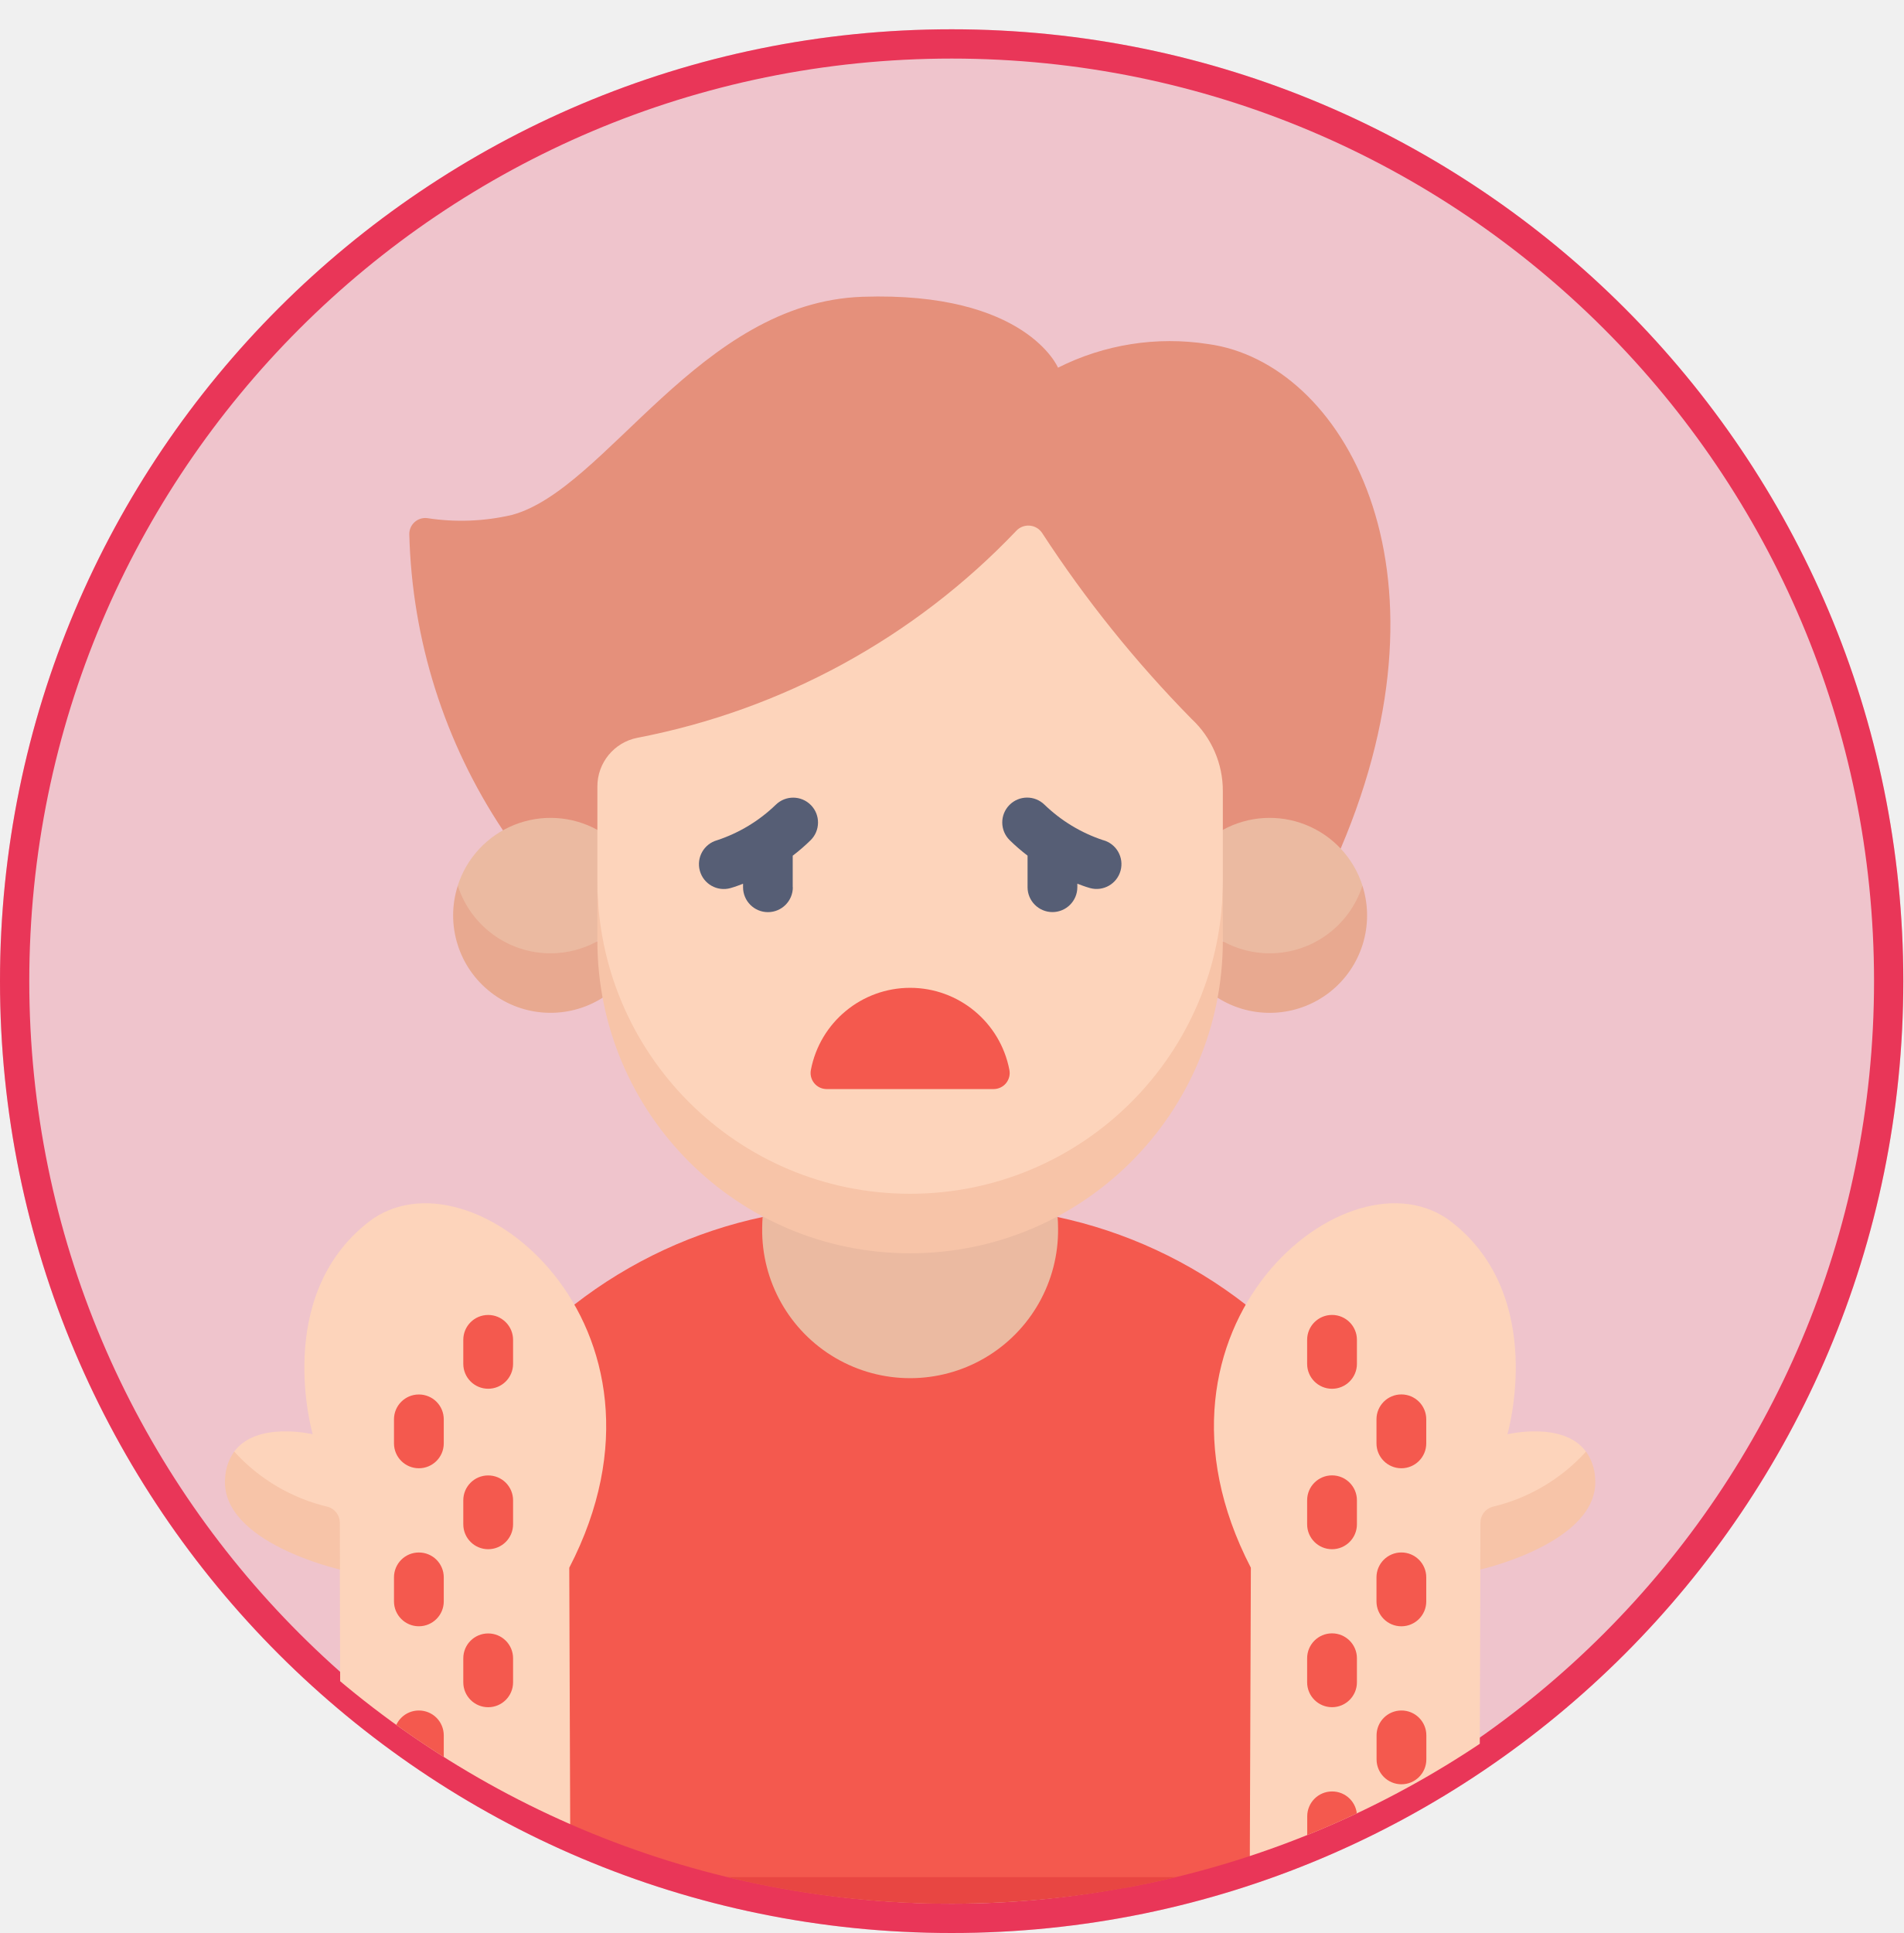
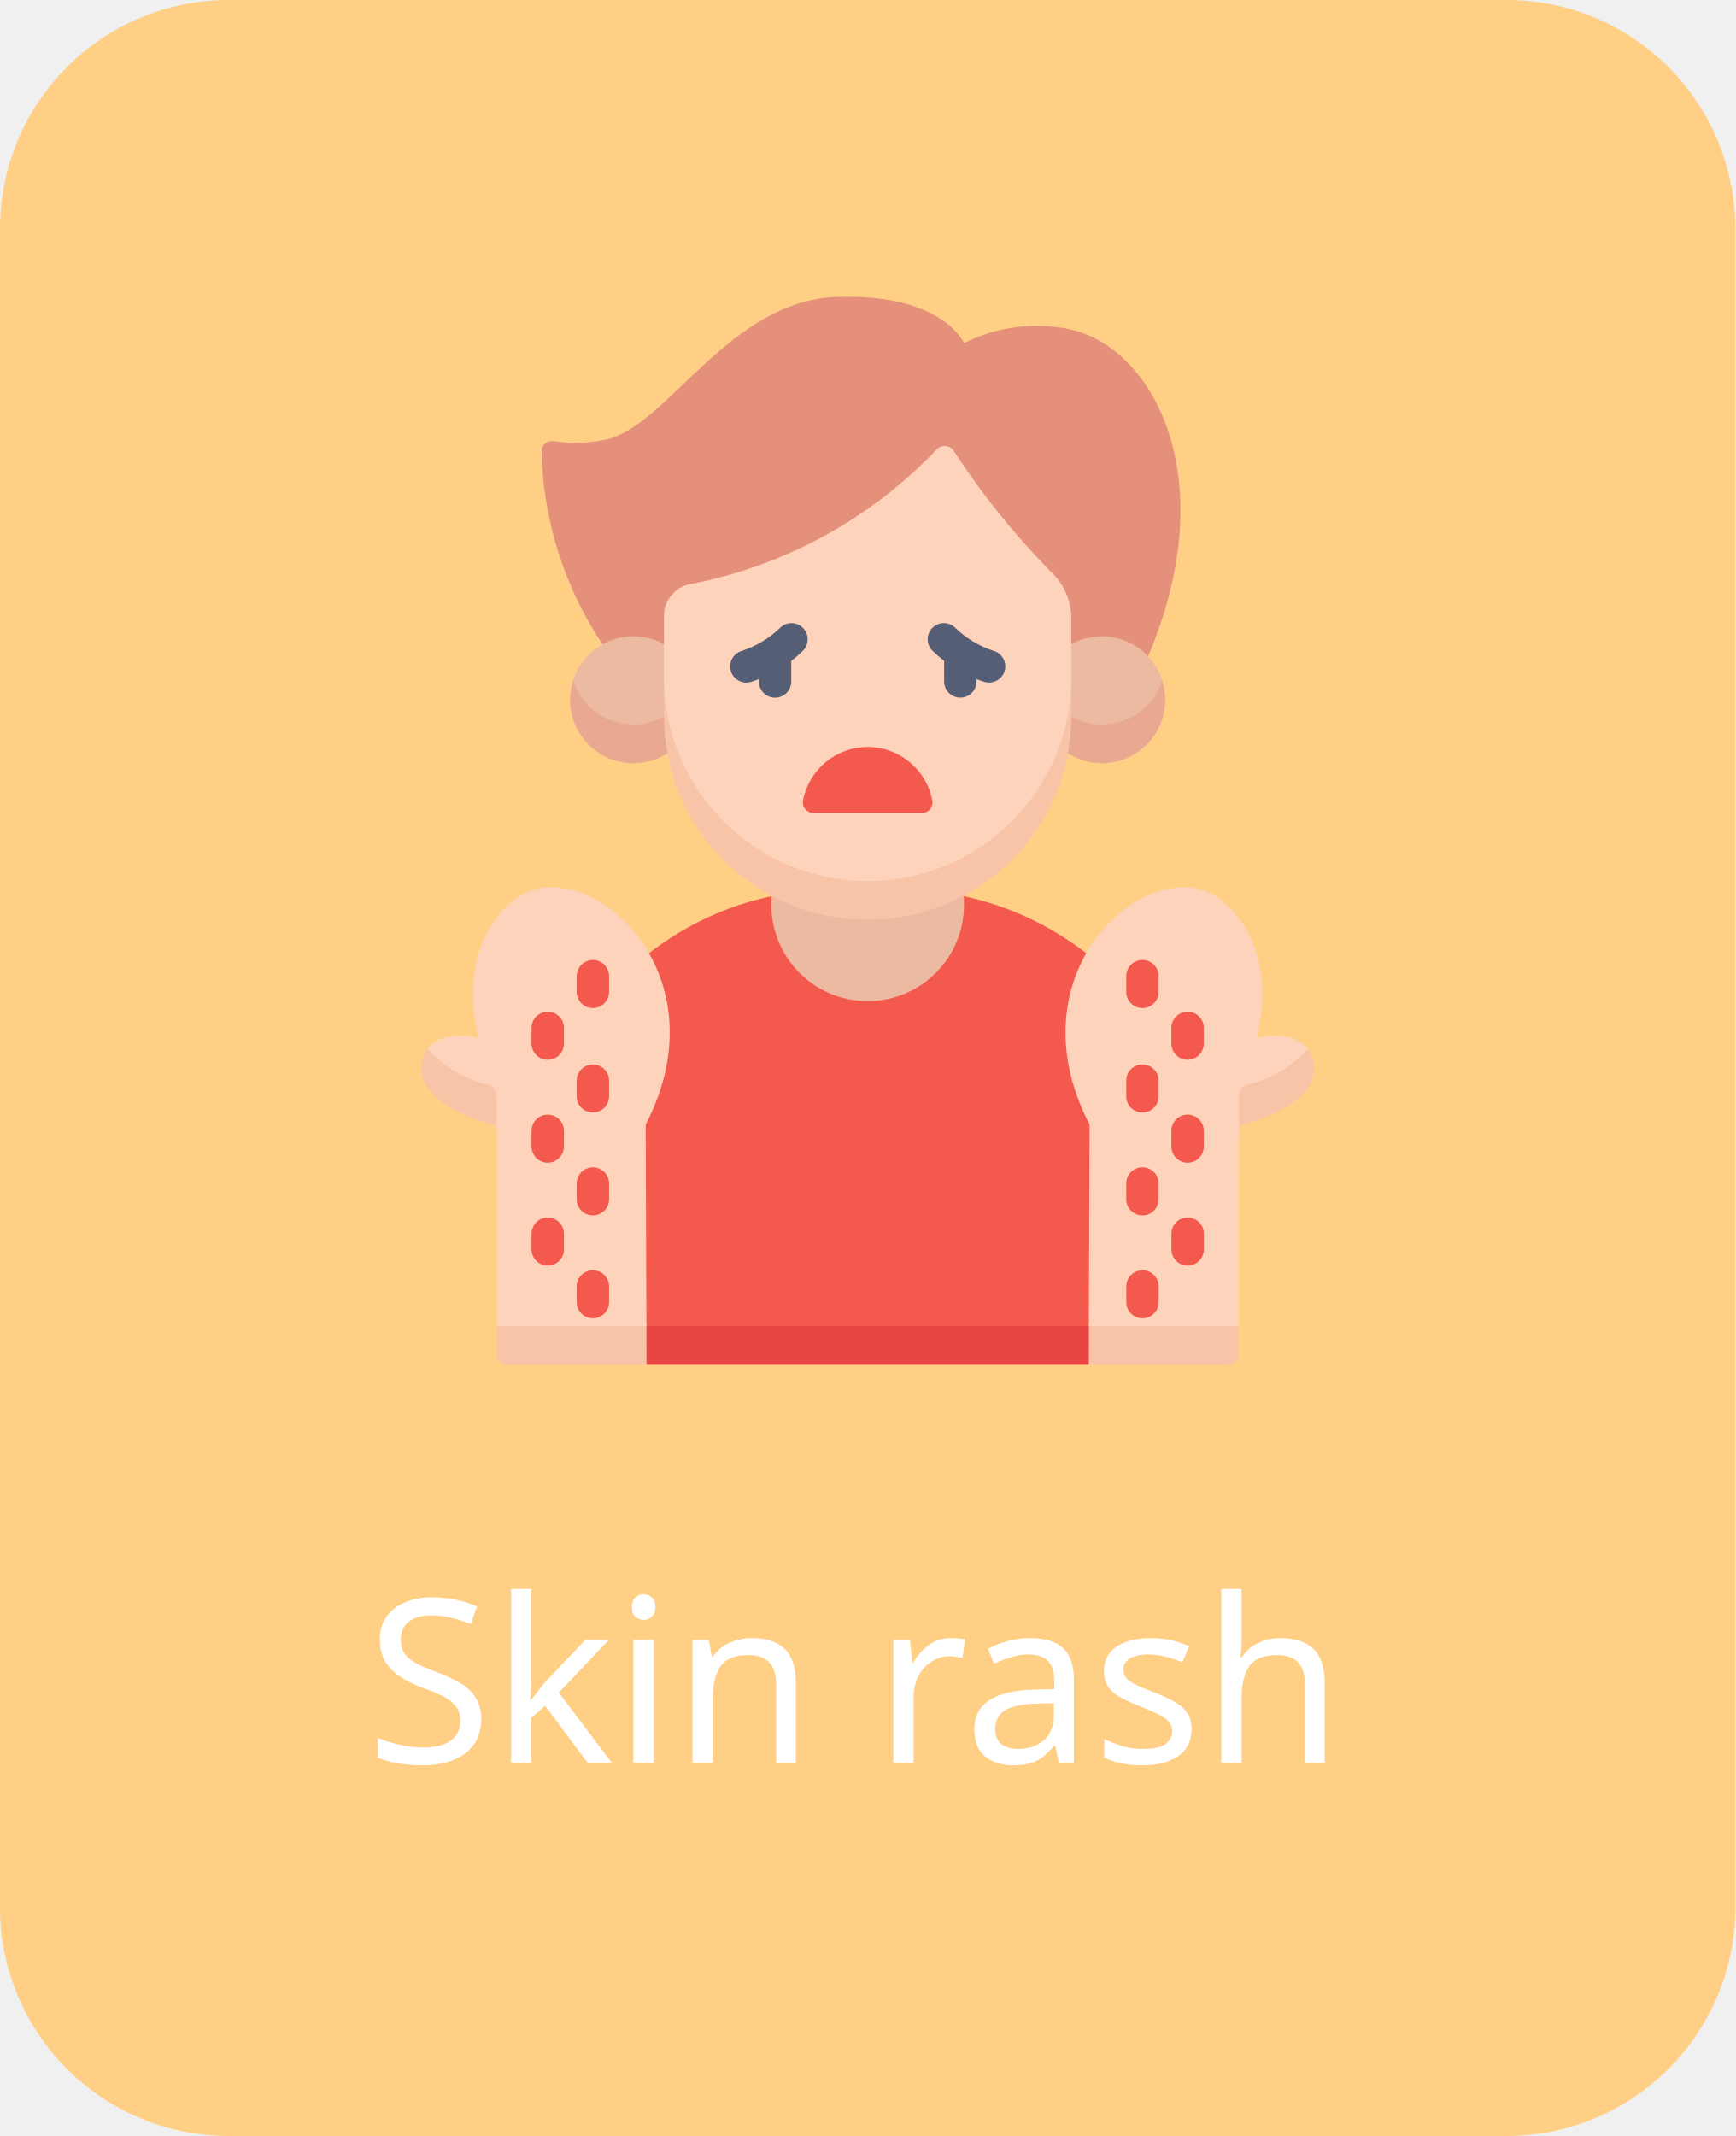
- <svg xmlns="http://www.w3.org/2000/svg" width="65" height="66" viewBox="0 0 65 66">
-   <defs>
-     <clipPath id="clip-path">
-       <circle id="Ellipse_34" data-name="Ellipse 34" cx="32.5" cy="32.5" r="32.5" transform="translate(1729 1800)" fill="#fff" />
-     </clipPath>
-   </defs>
-   <g id="Group_242" data-name="Group 242" transform="translate(-209 -1787)">
-     <g id="Ellipse_24" data-name="Ellipse 24" transform="translate(209 1788)" fill="rgba(233,54,88,0.24)" stroke="#e93658" stroke-width="1">
-       <circle cx="32.5" cy="32.5" r="32.5" stroke="none" />
-       <circle cx="32.5" cy="32.5" r="32" fill="none" />
-     </g>
-     <g id="Mask_Group_17" data-name="Mask Group 17" transform="translate(-1520 -13)" clip-path="url(#clip-path)">
-       <g id="_004-skin-rash" data-name="004-skin-rash" transform="translate(1736.683 1810.124)">
-         <g id="Group_91" data-name="Group 91" transform="translate(0 0)">
-           <path id="Path_370" data-name="Path 370" d="M141.588,309.863l11.6.984,11.6-.984,1.023-10.564-1.158-8.982a15.826,15.826,0,0,0-6.466-3,10.692,10.692,0,0,1-10,0,15.825,15.825,0,0,0-6.466,3l-1.158,8.982Z" transform="translate(-129.792 -255.895)" fill="#f4594e" />
-           <path id="Path_371" data-name="Path 371" d="M209.822,287.16c-.01.131-.017.264-.017.4a5.053,5.053,0,1,0,10.105,0c0-.134-.007-.266-.017-.4Z" transform="translate(-191.459 -255.752)" fill="#ebbaa1" />
-           <g id="Group_87" data-name="Group 87" transform="translate(10.819 53.968)">
-             <path id="Path_372" data-name="Path 372" d="M165.16,493.419H141.969l-.984,1.016.984,1.016H165.16l.984-1.02Z" transform="translate(-140.985 -493.419)" fill="#e84642" />
+ <svg xmlns="http://www.w3.org/2000/svg" width="91" height="112" viewBox="0 0 91 112">
+   <g id="Group_388" data-name="Group 388" transform="translate(-215 -2325)">
+     <rect id="Rectangle_104" data-name="Rectangle 104" width="91" height="112" rx="12" transform="translate(215 2325)" fill="#ffcf85" />
+     <text id="Skin_rash" data-name="Skin rash" transform="translate(261 2417.438)" fill="#fff" font-size="12" font-family="Poppins-Regular, Poppins">
+       <tspan x="-26.796" y="0">Skin rash</tspan>
+     </text>
+     <g id="Group_242" data-name="Group 242" transform="translate(20.418 543.438)">
+       <g id="Group_372" data-name="Group 372" transform="translate(-1520 -13)">
+         <g id="_004-skin-rash" data-name="004-skin-rash" transform="translate(1736.683 1810.124)">
+           <g id="Group_91" data-name="Group 91" transform="translate(0 0)">
+             <path id="Path_370" data-name="Path 370" d="M141.588,309.863l11.6.984,11.6-.984,1.023-10.564-1.158-8.982a15.826,15.826,0,0,0-6.466-3,10.692,10.692,0,0,1-10,0,15.825,15.825,0,0,0-6.466,3l-1.158,8.982Z" transform="translate(-129.792 -255.895)" fill="#f4594e" />
+             <path id="Path_371" data-name="Path 371" d="M209.822,287.16c-.01.131-.017.264-.017.4a5.053,5.053,0,1,0,10.105,0c0-.134-.007-.266-.017-.4Z" transform="translate(-191.459 -255.752)" fill="#ebbaa1" />
+             <g id="Group_87" data-name="Group 87" transform="translate(10.819 53.968)">
+               <path id="Path_372" data-name="Path 372" d="M165.16,493.419H141.969l-.984,1.016.984,1.016H165.16l.984-1.02Z" transform="translate(-140.985 -493.419)" fill="#e84642" />
+             </g>
+             <path id="Path_373" data-name="Path 373" d="M44.969,291.554c0,1.251,2.416,2.642,3.2,2.872l.411,1.161-.006-.005.033,10.495.006.008,3.918.984,3.917-.984-.038-10.564c4.266-8.231-3.372-14.524-6.861-11.8-3.273,2.559-1.9,7.243-1.9,7.243S45.741,290.507,44.969,291.554Z" transform="translate(-44.652 -252.117)" fill="#fdd4bb" />
+             <path id="Path_374" data-name="Path 374" d="M102.833,18.229a19.1,19.1,0,0,1-3.2-10.112.545.545,0,0,1,.62-.549,7.616,7.616,0,0,0,2.884-.11c3.223-.869,6.394-7.263,11.98-7.449s6.67,2.421,6.67,2.421a8.489,8.489,0,0,1,5.124-.807c4.593.621,8.628,7.619,4.527,17.232" transform="translate(-93.338 0)" fill="#e5907b" />
+             <g id="Group_88" data-name="Group 88" transform="translate(7.792 17.806)">
+               <path id="Path_375" data-name="Path 375" d="M114.763,165.109a3.173,3.173,0,0,0,3.167,3.294s1.6-1.423,1.6-1.4c0-.009,0-.018,0-.027l.984-2.032-.984-1.74a3.327,3.327,0,0,0-4.767,1.9Z" transform="translate(-114.604 -162.799)" fill="#ebbaa1" />
+               <path id="Path_376" data-name="Path 376" d="M116.639,186.229a3.327,3.327,0,0,1-3.167-2.31,3.326,3.326,0,0,0,4.946,3.826l.859-.881-1.038-1.047A3.307,3.307,0,0,1,116.639,186.229Z" transform="translate(-113.313 -181.609)" fill="#e8a990" />
+               <path id="Path_377" data-name="Path 377" d="M350.4,165.109a3.173,3.173,0,0,1-3.167,3.294s-1.6-1.423-1.6-1.4c0-.009,0-.018,0-.027l-.984-2.032.984-1.74a3.327,3.327,0,0,1,4.767,1.9Z" transform="translate(-319.347 -162.799)" fill="#ebbaa1" />
+               <path id="Path_378" data-name="Path 378" d="M346.793,186.229a3.327,3.327,0,0,0,3.167-2.31,3.326,3.326,0,0,1-4.947,3.826l-.859-.881,1.038-1.047A3.306,3.306,0,0,0,346.793,186.229Z" transform="translate(-318.907 -181.609)" fill="#e8a990" />
+             </g>
+             <path id="Path_379" data-name="Path 379" d="M158.351,83.636c0,7.618,4.782,11.664,10.68,11.664s10.68-4.564,10.68-11.664V80.57a3.355,3.355,0,0,0-1.068-2.468,40.733,40.733,0,0,1-5.106-6.352.565.565,0,0,0-.887-.063,24.151,24.151,0,0,1-12.933,7.06,1.692,1.692,0,0,0-1.366,1.662v3.227Z" transform="translate(-145.633 -63.68)" fill="#fdd4bb" />
+             <path id="Path_380" data-name="Path 380" d="M228.317,215.809a3.453,3.453,0,0,0-3.389,2.8.549.549,0,0,0,.536.657h5.706a.549.549,0,0,0,.536-.657,3.453,3.453,0,0,0-3.389-2.8Z" transform="translate(-204.918 -192.205)" fill="#f4594e" />
+             <path id="Path_381" data-name="Path 381" d="M169.032,193.132a10.68,10.68,0,0,1-10.68-10.68v2.032a10.68,10.68,0,0,0,21.36,0v-2.032A10.68,10.68,0,0,1,169.032,193.132Z" transform="translate(-145.634 -162.496)" fill="#f7c4a8" />
+             <g id="Group_89" data-name="Group 89" transform="translate(0 39.437)">
+               <path id="Path_382" data-name="Path 382" d="M45.992,364.6l.006.005L45.993,363a.564.564,0,0,0-.406-.54,6.245,6.245,0,0,1-3.2-1.887,1.722,1.722,0,0,0-.312.917C41.913,363.677,45.992,364.6,45.992,364.6Z" transform="translate(-42.071 -360.572)" fill="#f7c4a8" />
+               <path id="Path_383" data-name="Path 383" d="M86.062,493.358H78.226l-.006-.008,0,1.495a.547.547,0,0,0,.547.545h7.3Z" transform="translate(-74.266 -478.828)" fill="#f7c4a8" />
+             </g>
+             <path id="Path_384" data-name="Path 384" d="M363.6,291.554c0,1.251-2.416,2.642-3.2,2.872l-.411,1.161.006-.005-.033,10.495-.007.008-3.918.984-3.917-.984.038-10.564c-4.266-8.231,3.372-14.524,6.861-11.8,3.273,2.559,1.9,7.243,1.9,7.243S362.831,290.507,363.6,291.554Z" transform="translate(-317.123 -252.117)" fill="#fdd4bb" />
+             <g id="Group_90" data-name="Group 90" transform="translate(34.994 39.437)">
+               <path id="Path_385" data-name="Path 385" d="M434.031,364.6l-.006.005L434.03,363a.564.564,0,0,1,.406-.54,6.245,6.245,0,0,0,3.2-1.887,1.722,1.722,0,0,1,.312.917C438.11,363.677,434.031,364.6,434.031,364.6Z" transform="translate(-426.149 -360.572)" fill="#f7c4a8" />
+               <path id="Path_386" data-name="Path 386" d="M362.023,493.358h7.836l.006-.008,0,1.495a.547.547,0,0,1-.547.545h-7.3Z" transform="translate(-362.016 -478.828)" fill="#f7c4a8" />
+             </g>
          </g>
-           <path id="Path_373" data-name="Path 373" d="M44.969,291.554c0,1.251,2.416,2.642,3.2,2.872l.411,1.161-.006-.005.033,10.495.006.008,3.918.984,3.917-.984-.038-10.564c4.266-8.231-3.372-14.524-6.861-11.8-3.273,2.559-1.9,7.243-1.9,7.243S45.741,290.507,44.969,291.554Z" transform="translate(-44.652 -252.117)" fill="#fdd4bb" />
-           <path id="Path_374" data-name="Path 374" d="M102.833,18.229a19.1,19.1,0,0,1-3.2-10.112.545.545,0,0,1,.62-.549,7.616,7.616,0,0,0,2.884-.11c3.223-.869,6.394-7.263,11.98-7.449s6.67,2.421,6.67,2.421a8.489,8.489,0,0,1,5.124-.807c4.593.621,8.628,7.619,4.527,17.232" transform="translate(-93.338 0)" fill="#e5907b" />
-           <g id="Group_88" data-name="Group 88" transform="translate(7.792 17.806)">
-             <path id="Path_375" data-name="Path 375" d="M114.763,165.109a3.173,3.173,0,0,0,3.167,3.294s1.6-1.423,1.6-1.4c0-.009,0-.018,0-.027l.984-2.032-.984-1.74a3.327,3.327,0,0,0-4.767,1.9Z" transform="translate(-114.604 -162.799)" fill="#ebbaa1" />
-             <path id="Path_376" data-name="Path 376" d="M116.639,186.229a3.327,3.327,0,0,1-3.167-2.31,3.326,3.326,0,0,0,4.946,3.826l.859-.881-1.038-1.047A3.307,3.307,0,0,1,116.639,186.229Z" transform="translate(-113.313 -181.609)" fill="#e8a990" />
-             <path id="Path_377" data-name="Path 377" d="M350.4,165.109a3.173,3.173,0,0,1-3.167,3.294s-1.6-1.423-1.6-1.4c0-.009,0-.018,0-.027l-.984-2.032.984-1.74a3.327,3.327,0,0,1,4.767,1.9Z" transform="translate(-319.347 -162.799)" fill="#ebbaa1" />
-             <path id="Path_378" data-name="Path 378" d="M346.793,186.229a3.327,3.327,0,0,0,3.167-2.31,3.326,3.326,0,0,1-4.947,3.826l-.859-.881,1.038-1.047A3.306,3.306,0,0,0,346.793,186.229Z" transform="translate(-318.907 -181.609)" fill="#e8a990" />
-           </g>
-           <path id="Path_379" data-name="Path 379" d="M158.351,83.636c0,7.618,4.782,11.664,10.68,11.664s10.68-4.564,10.68-11.664V80.57a3.355,3.355,0,0,0-1.068-2.468,40.733,40.733,0,0,1-5.106-6.352.565.565,0,0,0-.887-.063,24.151,24.151,0,0,1-12.933,7.06,1.692,1.692,0,0,0-1.366,1.662v3.227Z" transform="translate(-145.633 -63.68)" fill="#fdd4bb" />
-           <path id="Path_380" data-name="Path 380" d="M228.317,215.809a3.453,3.453,0,0,0-3.389,2.8.549.549,0,0,0,.536.657h5.706a.549.549,0,0,0,.536-.657,3.453,3.453,0,0,0-3.389-2.8Z" transform="translate(-204.918 -192.205)" fill="#f4594e" />
-           <path id="Path_381" data-name="Path 381" d="M169.032,193.132a10.68,10.68,0,0,1-10.68-10.68v2.032a10.68,10.68,0,0,0,21.36,0v-2.032A10.68,10.68,0,0,1,169.032,193.132Z" transform="translate(-145.634 -162.496)" fill="#f7c4a8" />
-           <g id="Group_89" data-name="Group 89" transform="translate(0 39.437)">
-             <path id="Path_382" data-name="Path 382" d="M45.992,364.6l.006.005L45.993,363a.564.564,0,0,0-.406-.54,6.245,6.245,0,0,1-3.2-1.887,1.722,1.722,0,0,0-.312.917C41.913,363.677,45.992,364.6,45.992,364.6Z" transform="translate(-42.071 -360.572)" fill="#f7c4a8" />
-             <path id="Path_383" data-name="Path 383" d="M86.062,493.358H78.226l-.006-.008,0,1.495a.547.547,0,0,0,.547.545h7.3Z" transform="translate(-74.266 -478.828)" fill="#f7c4a8" />
-           </g>
-           <path id="Path_384" data-name="Path 384" d="M363.6,291.554c0,1.251-2.416,2.642-3.2,2.872l-.411,1.161.006-.005-.033,10.495-.007.008-3.918.984-3.917-.984.038-10.564c-4.266-8.231,3.372-14.524,6.861-11.8,3.273,2.559,1.9,7.243,1.9,7.243S362.831,290.507,363.6,291.554Z" transform="translate(-317.123 -252.117)" fill="#fdd4bb" />
-           <g id="Group_90" data-name="Group 90" transform="translate(34.994 39.437)">
-             <path id="Path_385" data-name="Path 385" d="M434.031,364.6l-.006.005L434.03,363a.564.564,0,0,1,.406-.54,6.245,6.245,0,0,0,3.2-1.887,1.722,1.722,0,0,1,.312.917C438.11,363.677,434.031,364.6,434.031,364.6Z" transform="translate(-426.149 -360.572)" fill="#f7c4a8" />
-             <path id="Path_386" data-name="Path 386" d="M362.023,493.358h7.836l.006-.008,0,1.495a.547.547,0,0,1-.547.545h-7.3Z" transform="translate(-362.016 -478.828)" fill="#f7c4a8" />
-           </g>
-         </g>
-         <g id="Group_93" data-name="Group 93" transform="translate(5.772 17.112)">
-           <path id="Path_387" data-name="Path 387" d="M193.273,159.508V158.43a6.489,6.489,0,0,0,.61-.528.848.848,0,1,0-1.189-1.211,5.254,5.254,0,0,1-2,1.21.848.848,0,0,0,.45,1.636c.02-.005.182-.051.433-.15v.12a.849.849,0,0,0,1.7,0Z" transform="translate(-179.656 -156.449)" fill="#565e75" />
-           <path id="Path_388" data-name="Path 388" d="M288.2,157.9a5.256,5.256,0,0,1-2-1.21.848.848,0,1,0-1.189,1.211,6.486,6.486,0,0,0,.61.528v1.077a.848.848,0,1,0,1.7,0v-.12c.251.1.413.144.433.15a.848.848,0,0,0,.45-1.636Z" transform="translate(-263.984 -156.45)" fill="#565e75" />
-           <g id="Group_92" data-name="Group 92" transform="translate(0 17.662)">
-             <path id="Path_389" data-name="Path 389" d="M117.339,317.934a.848.848,0,0,0-.848.848v.821a.848.848,0,0,0,1.7,0v-.821A.848.848,0,0,0,117.339,317.934Z" transform="translate(-114.124 -317.934)" fill="#f4594e" />
-             <path id="Path_390" data-name="Path 390" d="M117.339,368.029a.848.848,0,0,0-.848.848v.821a.848.848,0,0,0,1.7,0v-.821A.848.848,0,0,0,117.339,368.029Z" transform="translate(-114.124 -362.55)" fill="#f4594e" />
-             <path id="Path_391" data-name="Path 391" d="M95.694,342.757a.848.848,0,0,0-.848.848v.821a.848.848,0,0,0,1.7,0v-.821A.848.848,0,0,0,95.694,342.757Z" transform="translate(-94.846 -340.042)" fill="#f4594e" />
-             <path id="Path_392" data-name="Path 392" d="M117.339,417.353a.848.848,0,0,0-.848.848v.821a.848.848,0,0,0,1.7,0V418.2A.848.848,0,0,0,117.339,417.353Z" transform="translate(-114.124 -406.479)" fill="#f4594e" />
-             <path id="Path_393" data-name="Path 393" d="M95.694,392.081a.848.848,0,0,0-.848.848v.821a.848.848,0,1,0,1.7,0v-.821A.848.848,0,0,0,95.694,392.081Z" transform="translate(-94.846 -383.971)" fill="#f4594e" />
-             <path id="Path_394" data-name="Path 394" d="M117.339,466.678a.848.848,0,0,0-.848.848v.821a.848.848,0,0,0,1.7,0v-.821A.848.848,0,0,0,117.339,466.678Z" transform="translate(-114.124 -450.409)" fill="#f4594e" />
-             <path id="Path_395" data-name="Path 395" d="M95.694,441.406a.848.848,0,0,0-.848.848v.821a.848.848,0,1,0,1.7,0v-.821A.848.848,0,0,0,95.694,441.406Z" transform="translate(-94.846 -427.901)" fill="#f4594e" />
-             <path id="Path_396" data-name="Path 396" d="M381.692,318.783a.848.848,0,1,0-1.7,0v.821a.848.848,0,0,0,1.7,0Z" transform="translate(-348.807 -317.934)" fill="#f4594e" />
-             <path id="Path_397" data-name="Path 397" d="M381.692,368.877a.848.848,0,0,0-1.7,0v.821a.848.848,0,0,0,1.7,0Z" transform="translate(-348.807 -362.55)" fill="#f4594e" />
-             <path id="Path_398" data-name="Path 398" d="M403.337,343.605a.848.848,0,1,0-1.7,0v.821a.848.848,0,1,0,1.7,0Z" transform="translate(-368.084 -340.042)" fill="#f4594e" />
-             <path id="Path_399" data-name="Path 399" d="M381.692,418.2a.848.848,0,0,0-1.7,0v.821a.848.848,0,0,0,1.7,0Z" transform="translate(-348.807 -406.479)" fill="#f4594e" />
-             <path id="Path_400" data-name="Path 400" d="M403.337,392.93a.848.848,0,1,0-1.7,0v.821a.848.848,0,1,0,1.7,0Z" transform="translate(-368.084 -383.971)" fill="#f4594e" />
-             <path id="Path_401" data-name="Path 401" d="M380.843,466.678a.848.848,0,0,0-.848.848v.821a.848.848,0,0,0,1.7,0v-.821A.848.848,0,0,0,380.843,466.678Z" transform="translate(-348.807 -450.409)" fill="#f4594e" />
-             <path id="Path_402" data-name="Path 402" d="M402.488,441.406a.848.848,0,0,0-.848.848v.821a.848.848,0,1,0,1.7,0v-.821A.848.848,0,0,0,402.488,441.406Z" transform="translate(-368.084 -427.901)" fill="#f4594e" />
+           <g id="Group_93" data-name="Group 93" transform="translate(5.772 17.112)">
+             <path id="Path_387" data-name="Path 387" d="M193.273,159.508V158.43a6.489,6.489,0,0,0,.61-.528.848.848,0,1,0-1.189-1.211,5.254,5.254,0,0,1-2,1.21.848.848,0,0,0,.45,1.636c.02-.005.182-.051.433-.15v.12a.849.849,0,0,0,1.7,0Z" transform="translate(-179.656 -156.449)" fill="#565e75" />
+             <path id="Path_388" data-name="Path 388" d="M288.2,157.9a5.256,5.256,0,0,1-2-1.21.848.848,0,1,0-1.189,1.211,6.486,6.486,0,0,0,.61.528v1.077a.848.848,0,1,0,1.7,0v-.12c.251.1.413.144.433.15a.848.848,0,0,0,.45-1.636Z" transform="translate(-263.984 -156.45)" fill="#565e75" />
+             <g id="Group_92" data-name="Group 92" transform="translate(0 17.662)">
+               <path id="Path_389" data-name="Path 389" d="M117.339,317.934a.848.848,0,0,0-.848.848v.821a.848.848,0,0,0,1.7,0v-.821A.848.848,0,0,0,117.339,317.934Z" transform="translate(-114.124 -317.934)" fill="#f4594e" />
+               <path id="Path_390" data-name="Path 390" d="M117.339,368.029a.848.848,0,0,0-.848.848v.821a.848.848,0,0,0,1.7,0v-.821A.848.848,0,0,0,117.339,368.029Z" transform="translate(-114.124 -362.55)" fill="#f4594e" />
+               <path id="Path_391" data-name="Path 391" d="M95.694,342.757a.848.848,0,0,0-.848.848v.821a.848.848,0,0,0,1.7,0v-.821A.848.848,0,0,0,95.694,342.757Z" transform="translate(-94.846 -340.042)" fill="#f4594e" />
+               <path id="Path_392" data-name="Path 392" d="M117.339,417.353a.848.848,0,0,0-.848.848v.821a.848.848,0,0,0,1.7,0V418.2A.848.848,0,0,0,117.339,417.353Z" transform="translate(-114.124 -406.479)" fill="#f4594e" />
+               <path id="Path_393" data-name="Path 393" d="M95.694,392.081a.848.848,0,0,0-.848.848v.821a.848.848,0,1,0,1.7,0v-.821A.848.848,0,0,0,95.694,392.081Z" transform="translate(-94.846 -383.971)" fill="#f4594e" />
+               <path id="Path_394" data-name="Path 394" d="M117.339,466.678a.848.848,0,0,0-.848.848v.821a.848.848,0,0,0,1.7,0v-.821A.848.848,0,0,0,117.339,466.678Z" transform="translate(-114.124 -450.409)" fill="#f4594e" />
+               <path id="Path_395" data-name="Path 395" d="M95.694,441.406a.848.848,0,0,0-.848.848v.821a.848.848,0,1,0,1.7,0v-.821A.848.848,0,0,0,95.694,441.406Z" transform="translate(-94.846 -427.901)" fill="#f4594e" />
+               <path id="Path_396" data-name="Path 396" d="M381.692,318.783a.848.848,0,1,0-1.7,0v.821a.848.848,0,0,0,1.7,0Z" transform="translate(-348.807 -317.934)" fill="#f4594e" />
+               <path id="Path_397" data-name="Path 397" d="M381.692,368.877a.848.848,0,0,0-1.7,0v.821a.848.848,0,0,0,1.7,0Z" transform="translate(-348.807 -362.55)" fill="#f4594e" />
+               <path id="Path_398" data-name="Path 398" d="M403.337,343.605a.848.848,0,1,0-1.7,0v.821a.848.848,0,1,0,1.7,0Z" transform="translate(-368.084 -340.042)" fill="#f4594e" />
+               <path id="Path_399" data-name="Path 399" d="M381.692,418.2a.848.848,0,0,0-1.7,0v.821a.848.848,0,0,0,1.7,0Z" transform="translate(-348.807 -406.479)" fill="#f4594e" />
+               <path id="Path_400" data-name="Path 400" d="M403.337,392.93a.848.848,0,1,0-1.7,0v.821a.848.848,0,1,0,1.7,0Z" transform="translate(-368.084 -383.971)" fill="#f4594e" />
+               <path id="Path_401" data-name="Path 401" d="M380.843,466.678a.848.848,0,0,0-.848.848v.821a.848.848,0,0,0,1.7,0v-.821A.848.848,0,0,0,380.843,466.678Z" transform="translate(-348.807 -450.409)" fill="#f4594e" />
+               <path id="Path_402" data-name="Path 402" d="M402.488,441.406a.848.848,0,0,0-.848.848v.821a.848.848,0,1,0,1.7,0v-.821A.848.848,0,0,0,402.488,441.406Z" transform="translate(-368.084 -427.901)" fill="#f4594e" />
+             </g>
          </g>
        </g>
      </g>
    </g>
  </g>
</svg>
